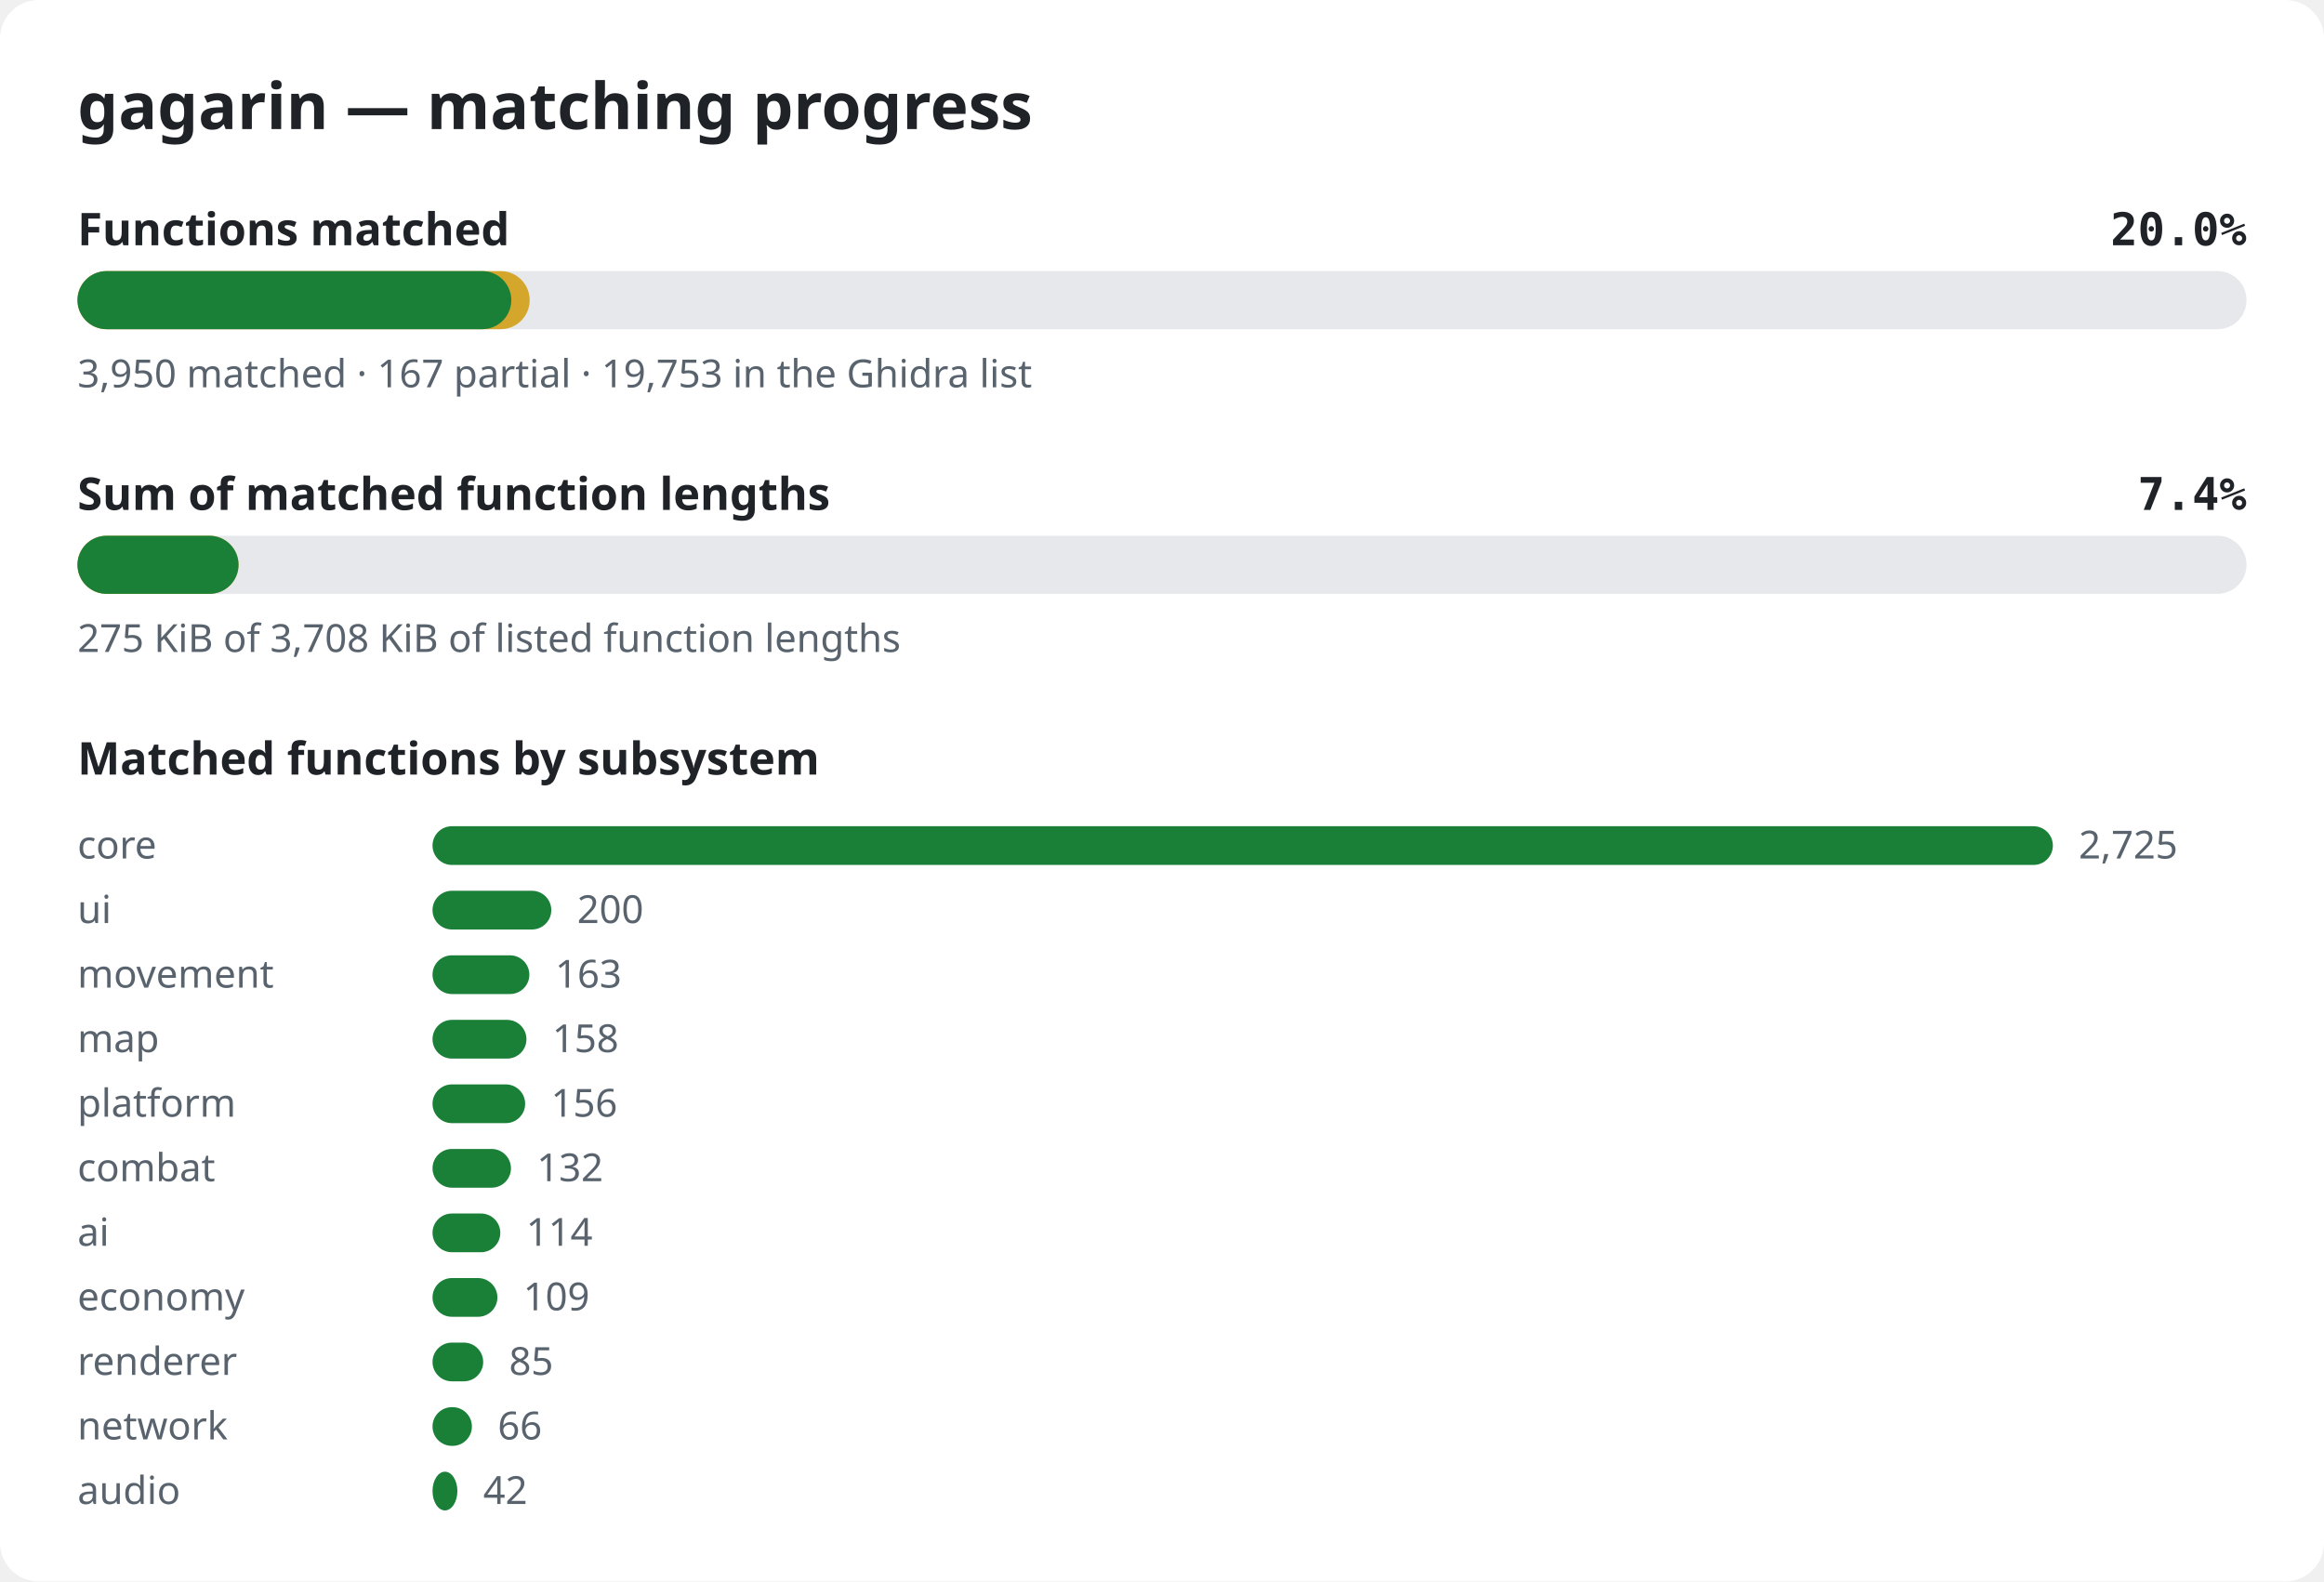
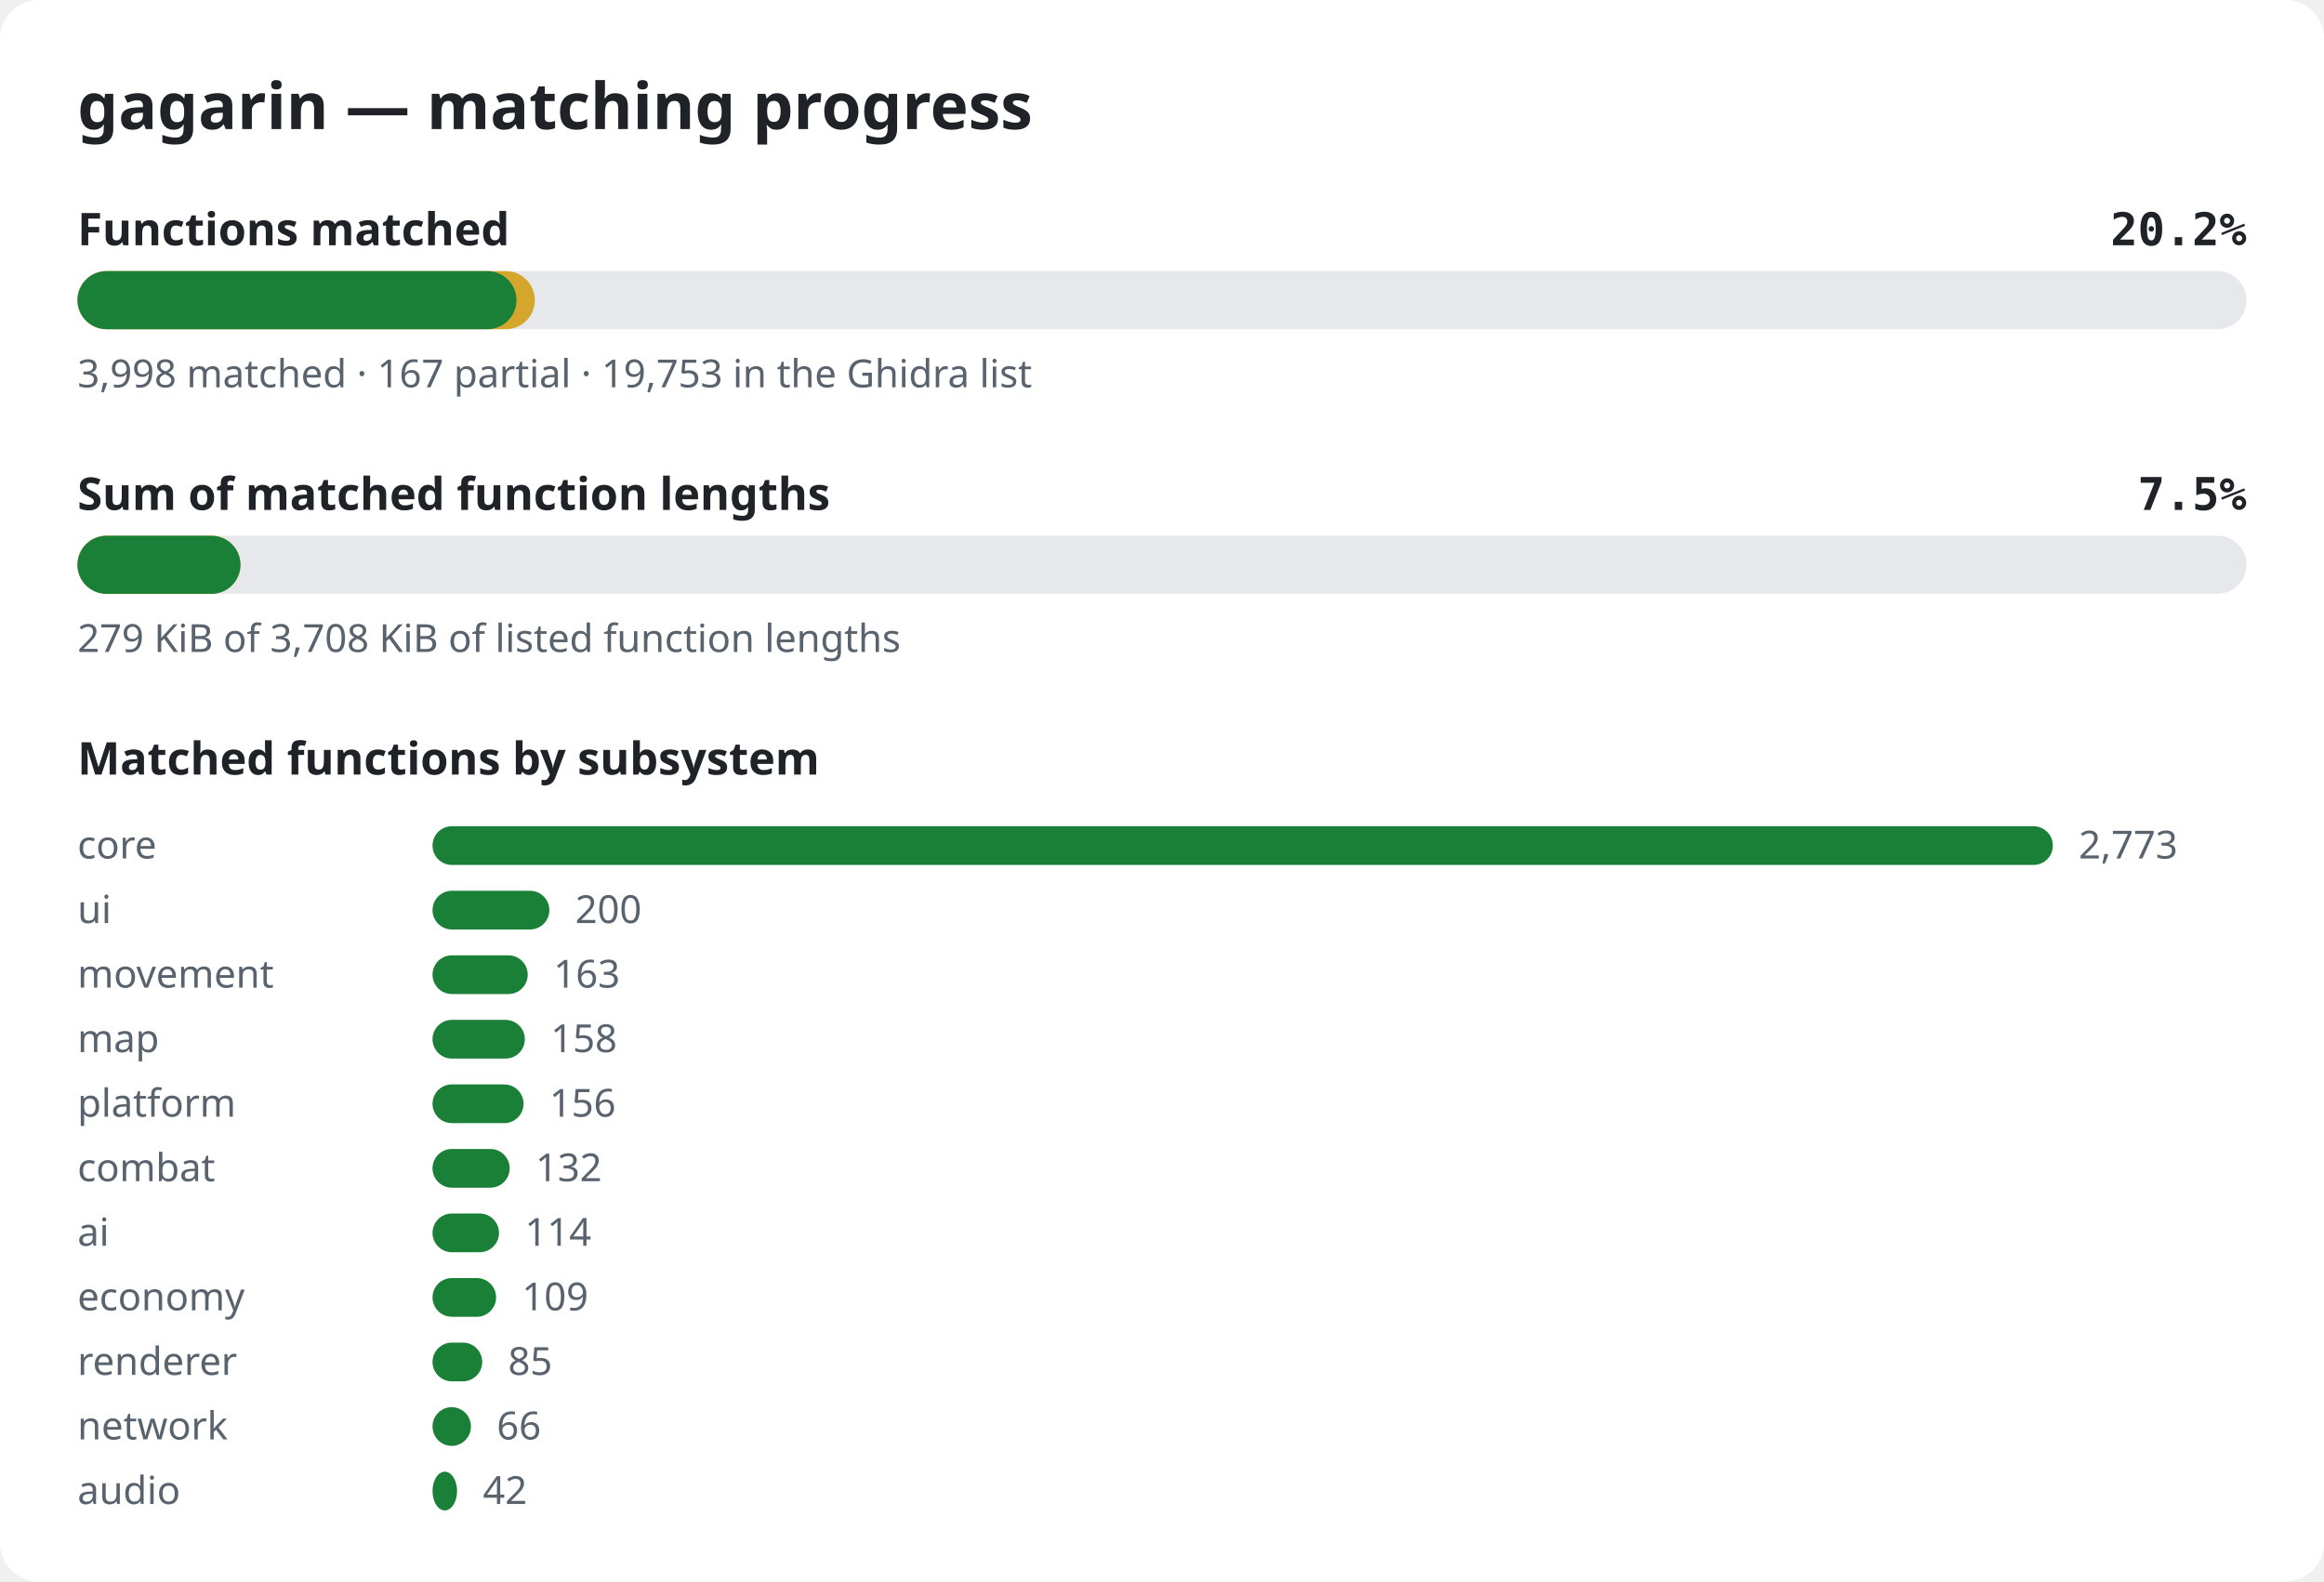
<svg xmlns="http://www.w3.org/2000/svg" width="720" height="490" viewBox="0 0 720 490" role="img" aria-label="gagarin matching progress">
  <style>.bg{fill:#ffffff}.title{font:600 20px sans-serif;fill:#1f2328}.label{font:600 14px sans-serif;fill:#1f2328}.pct{font:600 14px monospace;fill:#1f2328}.note{font:12px sans-serif;fill:#59636e}.track{fill:#e6e8eb}.done{fill:#1a7f37}.partial{fill:#d4a72c}@media (prefers-color-scheme: dark){.bg{fill:#0d1117}.title,.label,.pct{fill:#e6edf3}.note{fill:#9198a1}.track{fill:#262c36}.done{fill:#3fb950}.partial{fill:#d29922}}</style>
  <rect width="720" height="490" rx="12" class="bg" />
  <text x="24" y="40" class="title">gagarin — matching progress</text>
  <text x="24" y="76" class="label">Functions matched</text>
-   <text x="696" y="76" class="pct" text-anchor="end">20.0%</text>
+   <text x="696" y="76" class="pct" text-anchor="end">20.2%</text>
  <rect x="24" y="84" width="672" height="18" rx="9" class="track" />
-   <rect x="24" y="84" width="140.1" height="18" rx="9" class="partial" />
-   <rect x="24" y="84" width="134.4" height="18" rx="9" class="done" />
-   <text x="24" y="120" class="note">3,950 matched · 167 partial · 19,753 in the Ghidra list</text>
+   <rect x="24" y="84" width="141.7" height="18" rx="9" class="partial" />
+   <rect x="24" y="84" width="136.0" height="18" rx="9" class="done" />
+   <text x="24" y="120" class="note">3,998 matched · 167 partial · 19,753 in the Ghidra list</text>
  <text x="24" y="158" class="label">Sum of matched function lengths</text>
-   <text x="696" y="158" class="pct" text-anchor="end">7.4%</text>
+   <text x="696" y="158" class="pct" text-anchor="end">7.5%</text>
  <rect x="24" y="166" width="672" height="18" rx="9" class="track" />
-   <rect x="24" y="166" width="49.9" height="18" rx="9" class="partial" />
-   <rect x="24" y="166" width="49.9" height="18" rx="9" class="done" />
-   <text x="24" y="202" class="note">275 KiB of 3,708 KiB of listed function lengths</text>
+   <rect x="24" y="166" width="50.5" height="18" rx="9" class="partial" />
+   <rect x="24" y="166" width="50.5" height="18" rx="9" class="done" />
+   <text x="24" y="202" class="note">279 KiB of 3,708 KiB of listed function lengths</text>
  <text x="24" y="240" class="label">Matched functions by subsystem</text>
  <text x="24" y="266" class="note">core</text>
  <rect x="134" y="256" width="502.0" height="12" rx="6" class="done" />
-   <text x="644.0" y="266" class="note">2,725</text>
+   <text x="644.0" y="266" class="note">2,773</text>
  <text x="24" y="286" class="note">ui</text>
-   <rect x="134" y="276" width="36.8" height="12" rx="6" class="done" />
-   <text x="178.8" y="286" class="note">200</text>
+   <rect x="134" y="276" width="36.2" height="12" rx="6" class="done" />
+   <text x="178.2" y="286" class="note">200</text>
  <text x="24" y="306" class="note">movement</text>
-   <rect x="134" y="296" width="30.0" height="12" rx="6" class="done" />
-   <text x="172.0" y="306" class="note">163</text>
+   <rect x="134" y="296" width="29.5" height="12" rx="6" class="done" />
+   <text x="171.5" y="306" class="note">163</text>
  <text x="24" y="326" class="note">map</text>
-   <rect x="134" y="316" width="29.1" height="12" rx="6" class="done" />
-   <text x="171.1" y="326" class="note">158</text>
+   <rect x="134" y="316" width="28.6" height="12" rx="6" class="done" />
+   <text x="170.6" y="326" class="note">158</text>
  <text x="24" y="346" class="note">platform</text>
-   <rect x="134" y="336" width="28.7" height="12" rx="6" class="done" />
-   <text x="170.7" y="346" class="note">156</text>
+   <rect x="134" y="336" width="28.2" height="12" rx="6" class="done" />
+   <text x="170.2" y="346" class="note">156</text>
  <text x="24" y="366" class="note">combat</text>
-   <rect x="134" y="356" width="24.3" height="12" rx="6" class="done" />
-   <text x="166.3" y="366" class="note">132</text>
+   <rect x="134" y="356" width="23.9" height="12" rx="6" class="done" />
+   <text x="165.9" y="366" class="note">132</text>
  <text x="24" y="386" class="note">ai</text>
-   <rect x="134" y="376" width="21.0" height="12" rx="6" class="done" />
-   <text x="163.0" y="386" class="note">114</text>
+   <rect x="134" y="376" width="20.6" height="12" rx="6" class="done" />
+   <text x="162.6" y="386" class="note">114</text>
  <text x="24" y="406" class="note">economy</text>
-   <rect x="134" y="396" width="20.1" height="12" rx="6" class="done" />
-   <text x="162.1" y="406" class="note">109</text>
+   <rect x="134" y="396" width="19.7" height="12" rx="6" class="done" />
+   <text x="161.7" y="406" class="note">109</text>
  <text x="24" y="426" class="note">renderer</text>
-   <rect x="134" y="416" width="15.7" height="12" rx="6" class="done" />
-   <text x="157.7" y="426" class="note">85</text>
+   <rect x="134" y="416" width="15.4" height="12" rx="6" class="done" />
+   <text x="157.4" y="426" class="note">85</text>
  <text x="24" y="446" class="note">network</text>
-   <rect x="134" y="436" width="12.2" height="12" rx="6" class="done" />
-   <text x="154.2" y="446" class="note">66</text>
+   <rect x="134" y="436" width="11.9" height="12" rx="6" class="done" />
+   <text x="153.9" y="446" class="note">66</text>
  <text x="24" y="466" class="note">audio</text>
-   <rect x="134" y="456" width="7.7" height="12" rx="6" class="done" />
-   <text x="149.7" y="466" class="note">42</text>
+   <rect x="134" y="456" width="7.6" height="12" rx="6" class="done" />
+   <text x="149.6" y="466" class="note">42</text>
</svg>
